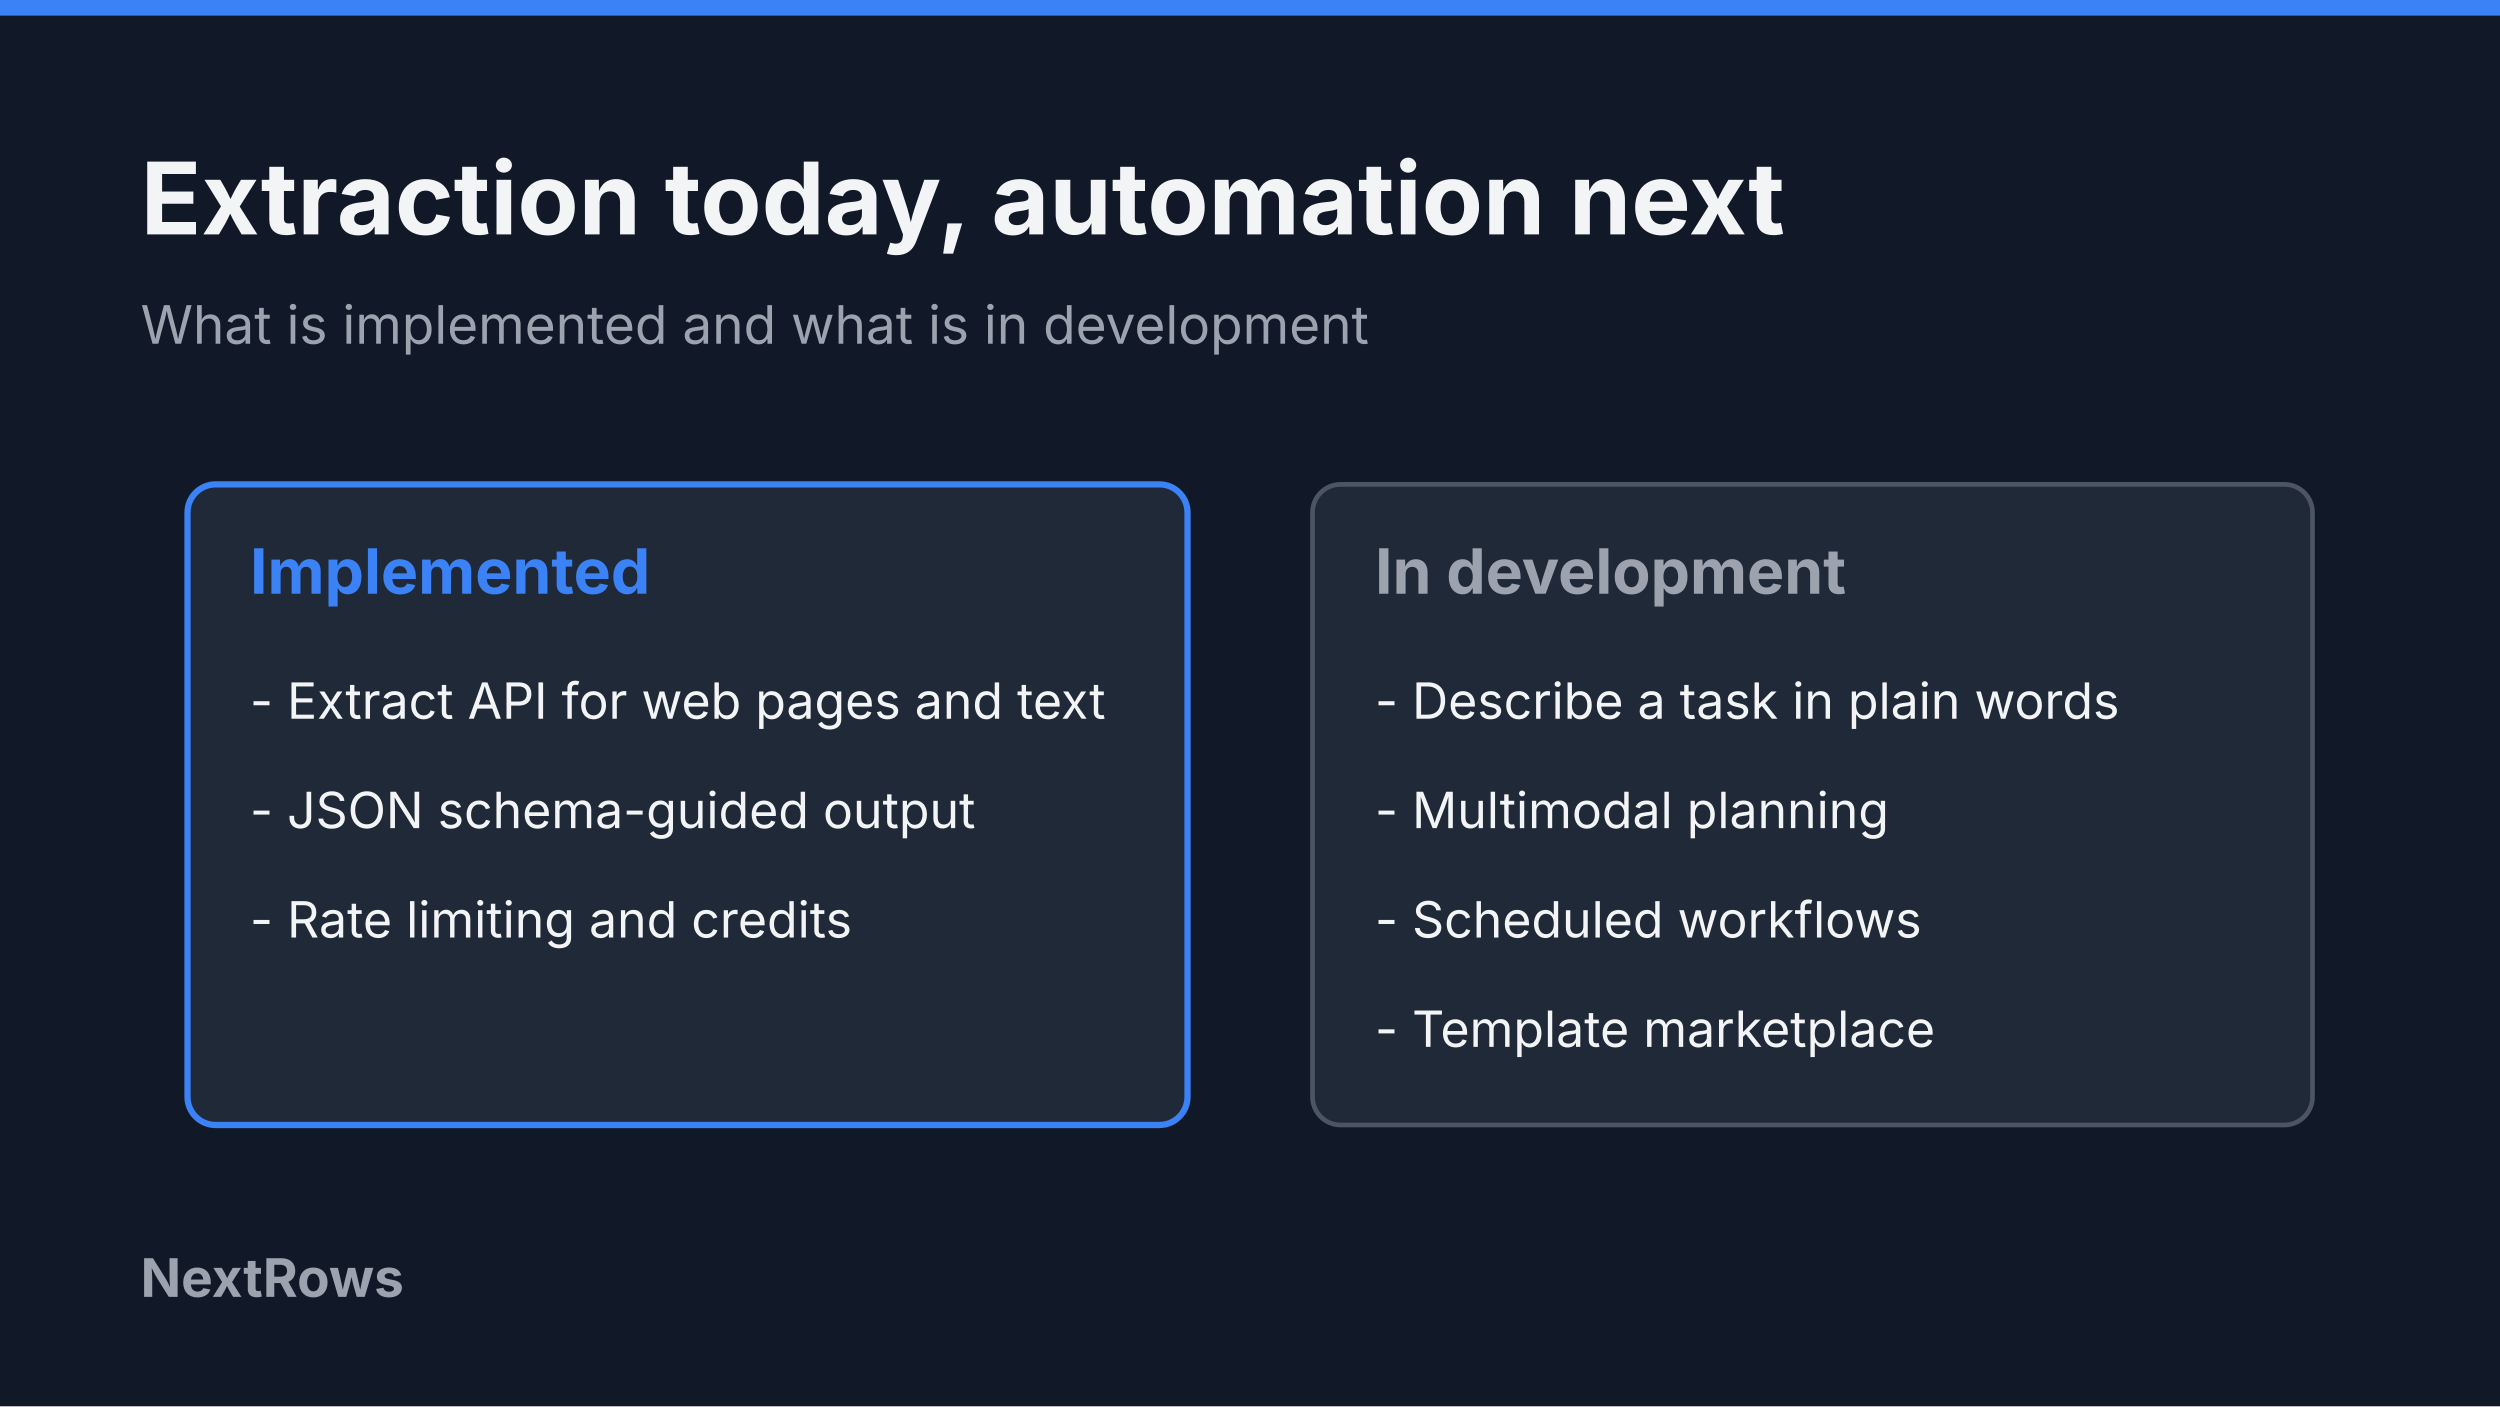
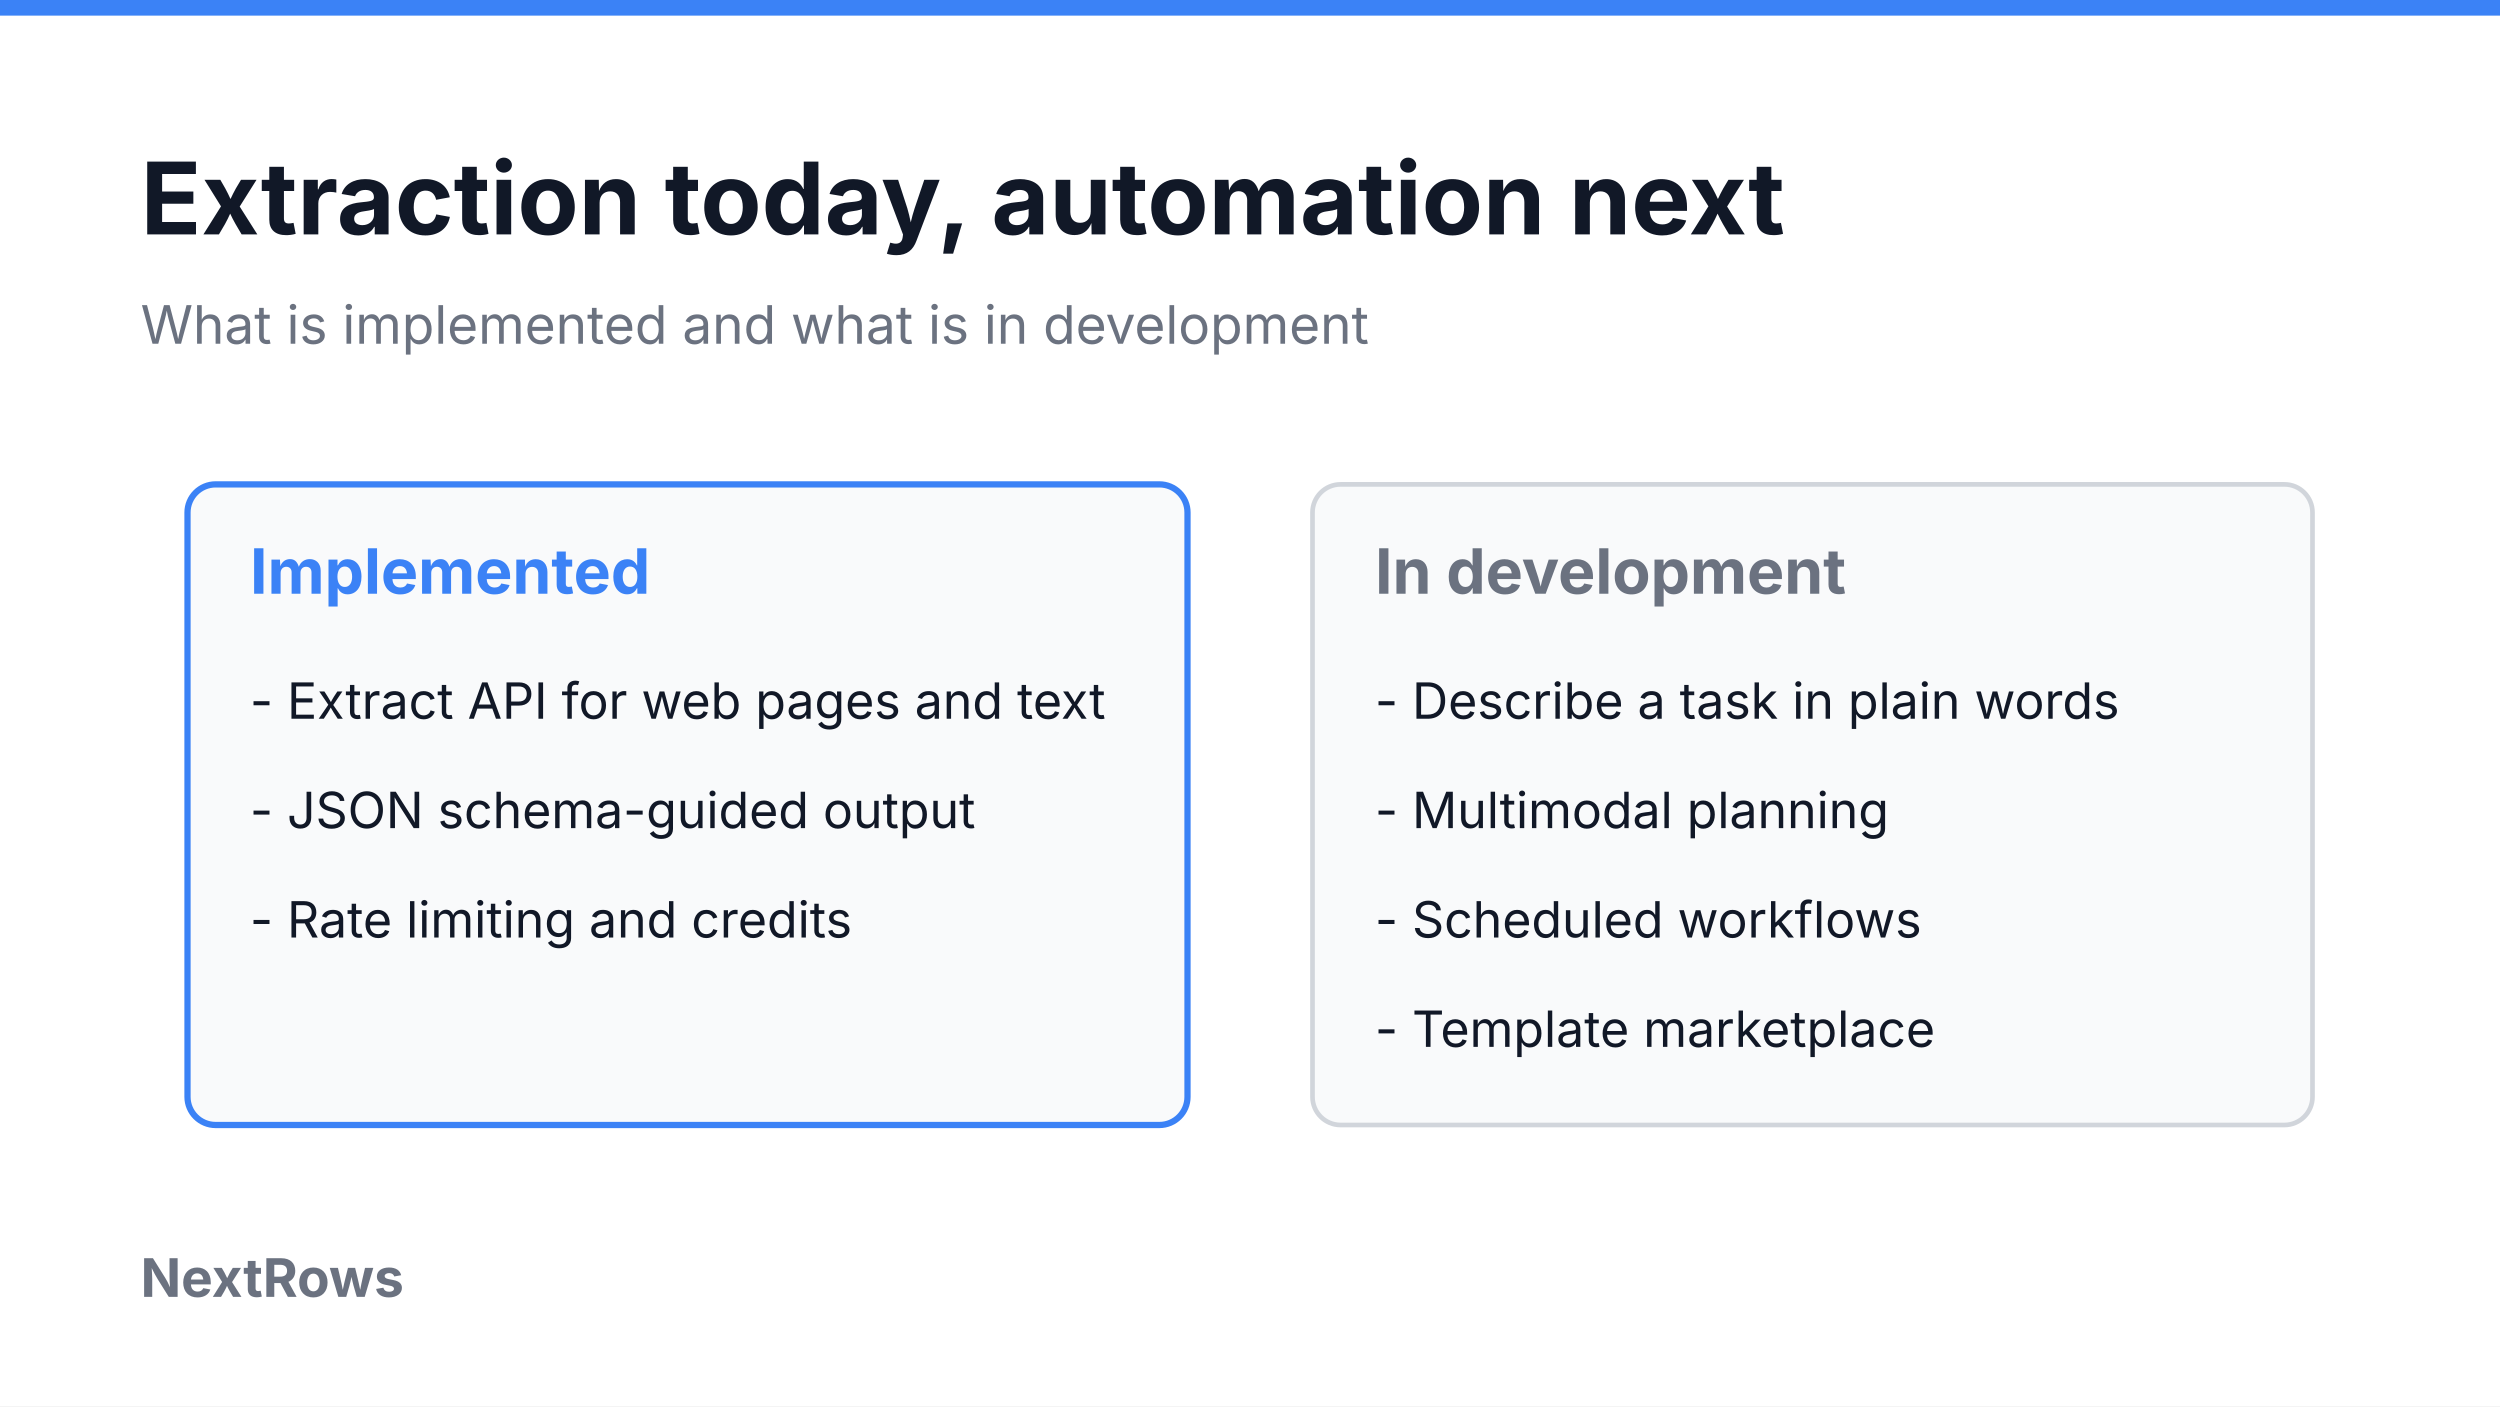
<svg xmlns="http://www.w3.org/2000/svg" viewBox="0 0 1600 900" width="1600" height="900">
-   <rect width="1600" height="900" fill="#111827" />
+   <rect width="1600" height="900" fill="#ffffff" />
  <rect width="1600" height="10" fill="#3b82f6" />
-   <text x="90" y="150" font-family="Inter, Helvetica, Arial, sans-serif" font-size="64" font-weight="700" fill="#f3f4f6" text-anchor="start">Extraction today, automation next</text>
-   <text x="90" y="220" font-family="Inter, Helvetica, Arial, sans-serif" font-size="34" font-weight="400" fill="#9ca3af" text-anchor="start">What is implemented and what is in development</text>
-   <text x="90" y="830" font-family="Inter, Helvetica, Arial, sans-serif" font-size="34" font-weight="700" fill="#9ca3af" text-anchor="start">NextRows</text>
-   <rect x="120" y="310" width="640" height="410" rx="18" fill="#1f2937" stroke="#3b82f6" stroke-width="4" />
+   <text x="90" y="150" font-family="Inter, Helvetica, Arial, sans-serif" font-size="64" font-weight="700" fill="#111827" text-anchor="start">Extraction today, automation next</text>
+   <text x="90" y="220" font-family="Inter, Helvetica, Arial, sans-serif" font-size="34" font-weight="400" fill="#6b7280" text-anchor="start">What is implemented and what is in development</text>
+   <text x="90" y="830" font-family="Inter, Helvetica, Arial, sans-serif" font-size="34" font-weight="700" fill="#6b7280" text-anchor="start">NextRows</text>
+   <rect x="120" y="310" width="640" height="410" rx="18" fill="#f9fafb" stroke="#3b82f6" stroke-width="4" />
  <text x="160" y="380" font-family="Inter, Helvetica, Arial, sans-serif" font-size="40" font-weight="700" fill="#3b82f6" text-anchor="start">Implemented</text>
-   <text x="160" y="460" font-family="Inter, Helvetica, Arial, sans-serif" font-size="32" font-weight="400" fill="#f3f4f6" text-anchor="start">- Extract API for web pages and text</text>
-   <text x="160" y="530" font-family="Inter, Helvetica, Arial, sans-serif" font-size="32" font-weight="400" fill="#f3f4f6" text-anchor="start">- JSON schema-guided output</text>
-   <text x="160" y="600" font-family="Inter, Helvetica, Arial, sans-serif" font-size="32" font-weight="400" fill="#f3f4f6" text-anchor="start">- Rate limiting and credits</text>
-   <rect x="840" y="310" width="640" height="410" rx="18" fill="#1f2937" stroke="#4b5563" stroke-width="3" />
-   <text x="880" y="380" font-family="Inter, Helvetica, Arial, sans-serif" font-size="40" font-weight="700" fill="#9ca3af" text-anchor="start">In development</text>
-   <text x="880" y="460" font-family="Inter, Helvetica, Arial, sans-serif" font-size="32" font-weight="400" fill="#f3f4f6" text-anchor="start">- Describe a task in plain words</text>
-   <text x="880" y="530" font-family="Inter, Helvetica, Arial, sans-serif" font-size="32" font-weight="400" fill="#f3f4f6" text-anchor="start">- Multimodal planning</text>
-   <text x="880" y="600" font-family="Inter, Helvetica, Arial, sans-serif" font-size="32" font-weight="400" fill="#f3f4f6" text-anchor="start">- Scheduled workflows</text>
-   <text x="880" y="670" font-family="Inter, Helvetica, Arial, sans-serif" font-size="32" font-weight="400" fill="#f3f4f6" text-anchor="start">- Template marketplace</text>
+   <text x="160" y="460" font-family="Inter, Helvetica, Arial, sans-serif" font-size="32" font-weight="400" fill="#111827" text-anchor="start">- Extract API for web pages and text</text>
+   <text x="160" y="530" font-family="Inter, Helvetica, Arial, sans-serif" font-size="32" font-weight="400" fill="#111827" text-anchor="start">- JSON schema-guided output</text>
+   <text x="160" y="600" font-family="Inter, Helvetica, Arial, sans-serif" font-size="32" font-weight="400" fill="#111827" text-anchor="start">- Rate limiting and credits</text>
+   <rect x="840" y="310" width="640" height="410" rx="18" fill="#f9fafb" stroke="#d1d5db" stroke-width="3" />
+   <text x="880" y="380" font-family="Inter, Helvetica, Arial, sans-serif" font-size="40" font-weight="700" fill="#6b7280" text-anchor="start">In development</text>
+   <text x="880" y="460" font-family="Inter, Helvetica, Arial, sans-serif" font-size="32" font-weight="400" fill="#111827" text-anchor="start">- Describe a task in plain words</text>
+   <text x="880" y="530" font-family="Inter, Helvetica, Arial, sans-serif" font-size="32" font-weight="400" fill="#111827" text-anchor="start">- Multimodal planning</text>
+   <text x="880" y="600" font-family="Inter, Helvetica, Arial, sans-serif" font-size="32" font-weight="400" fill="#111827" text-anchor="start">- Scheduled workflows</text>
+   <text x="880" y="670" font-family="Inter, Helvetica, Arial, sans-serif" font-size="32" font-weight="400" fill="#111827" text-anchor="start">- Template marketplace</text>
</svg>
